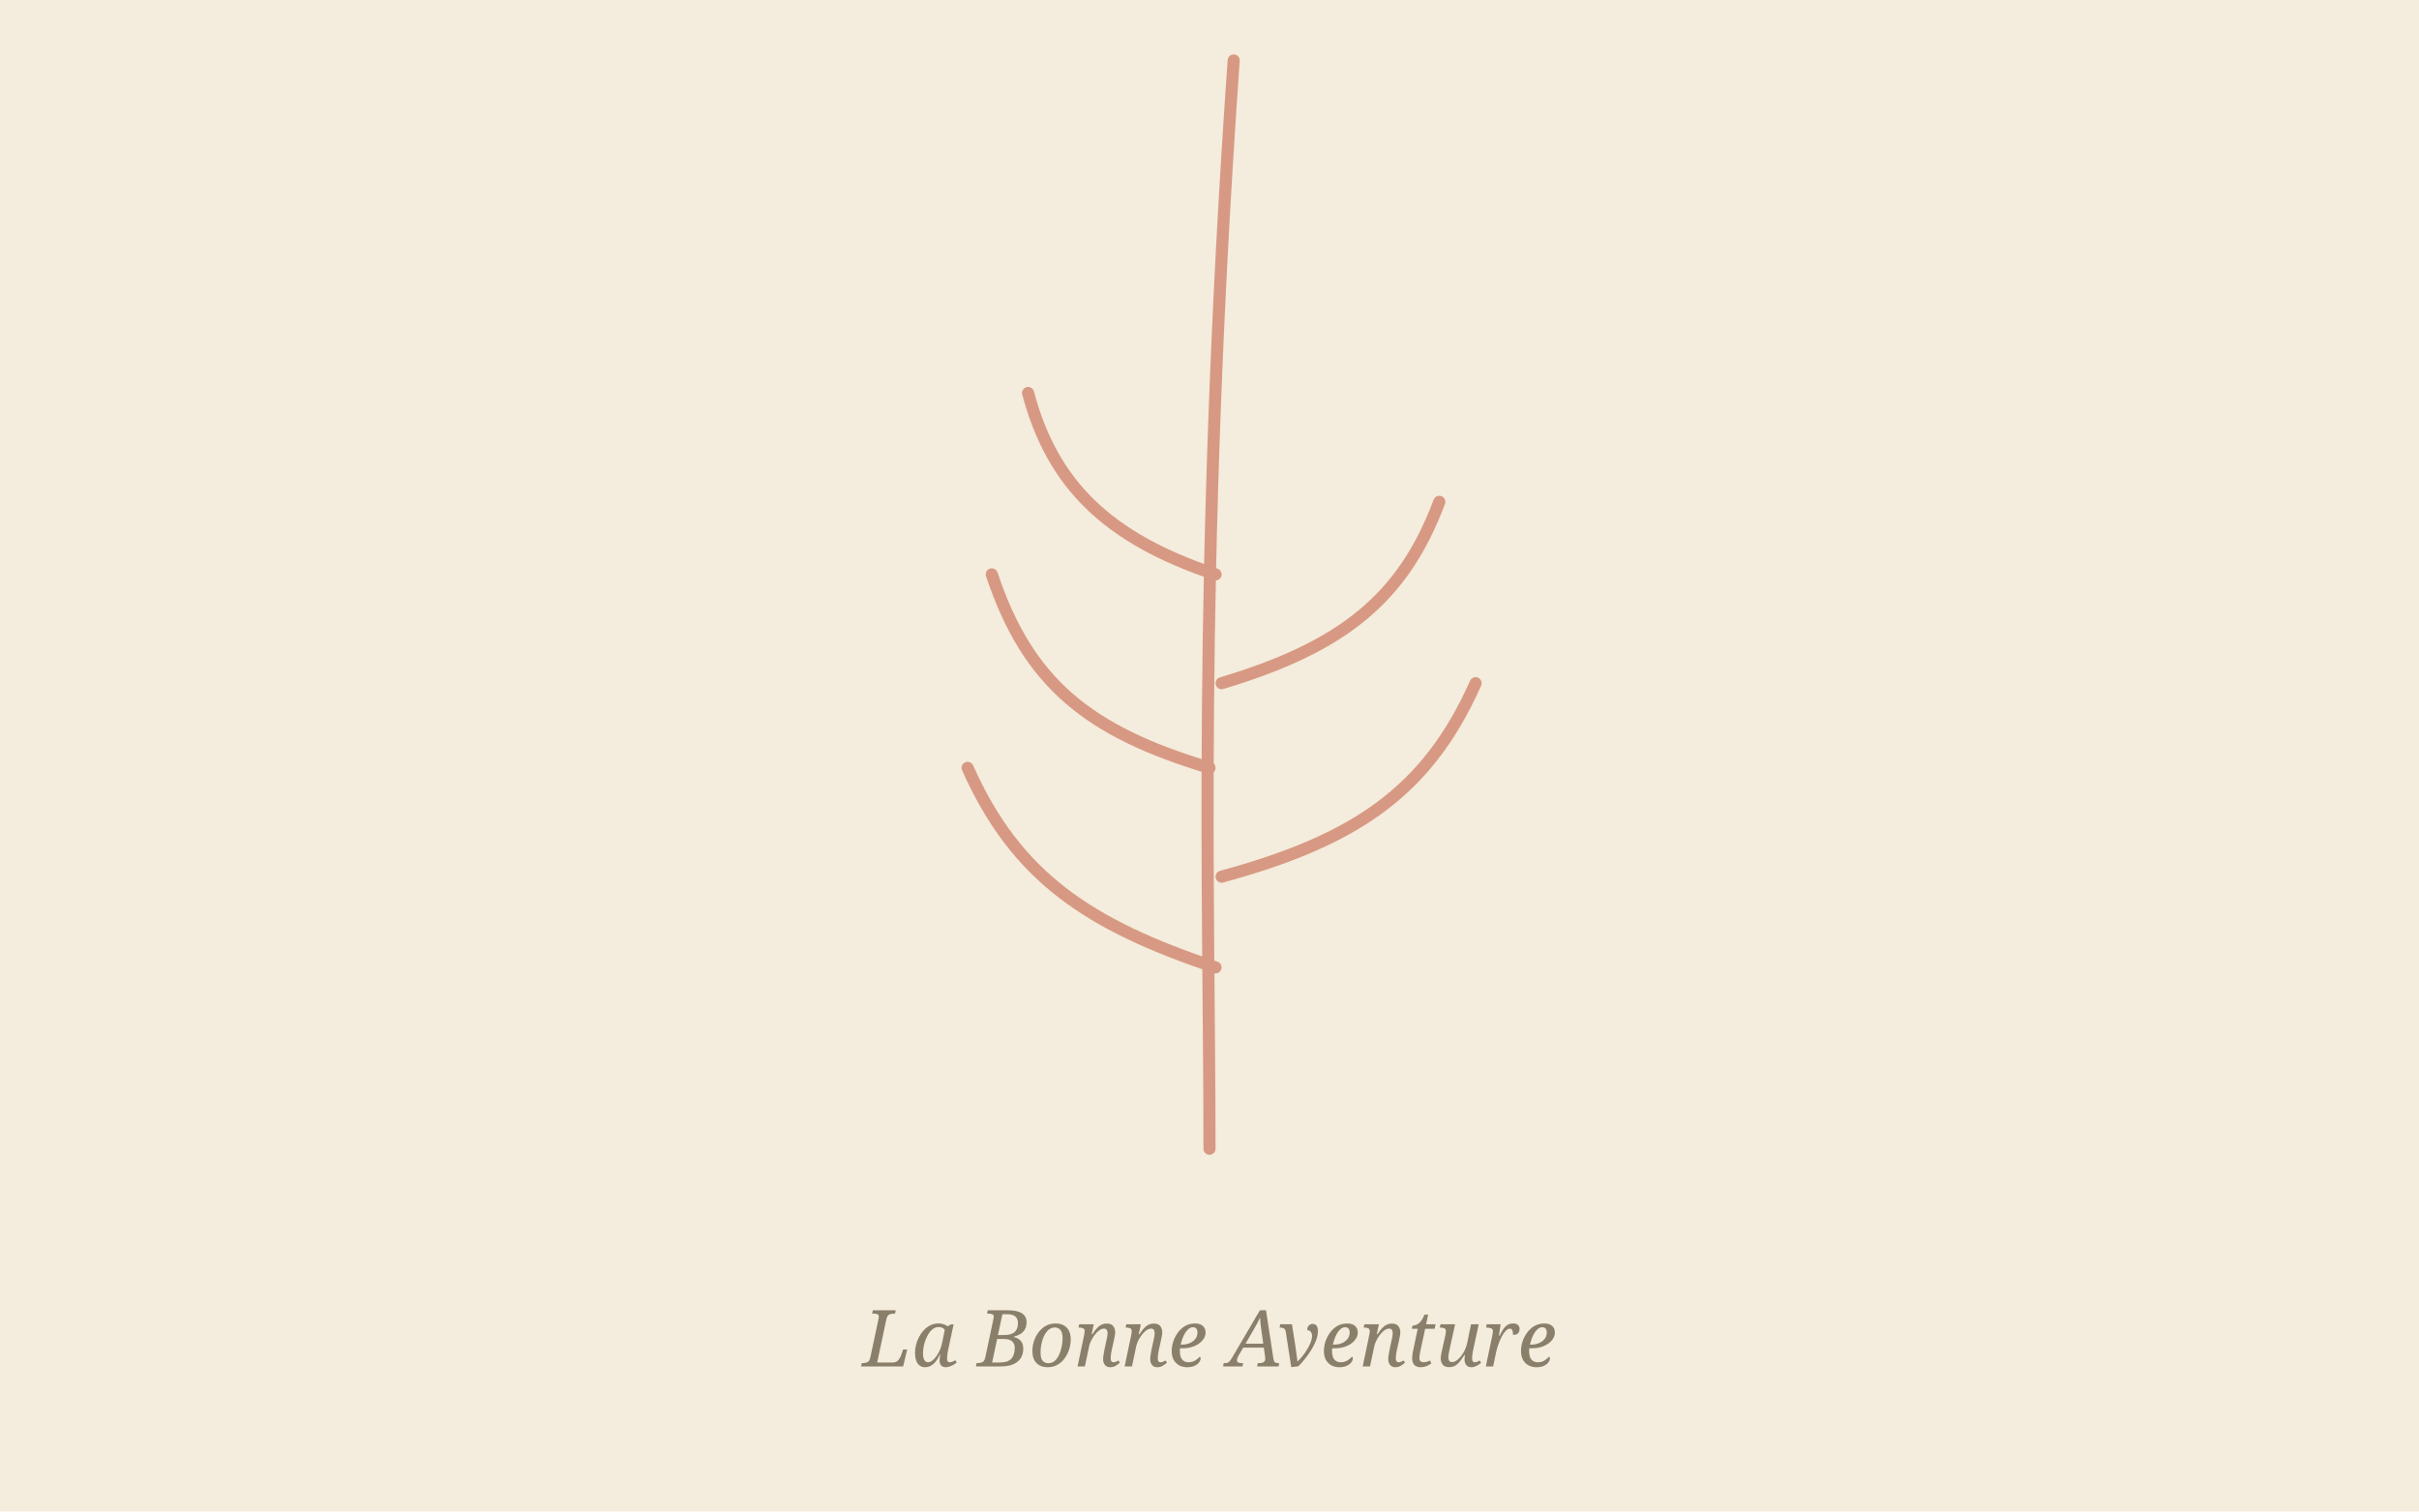
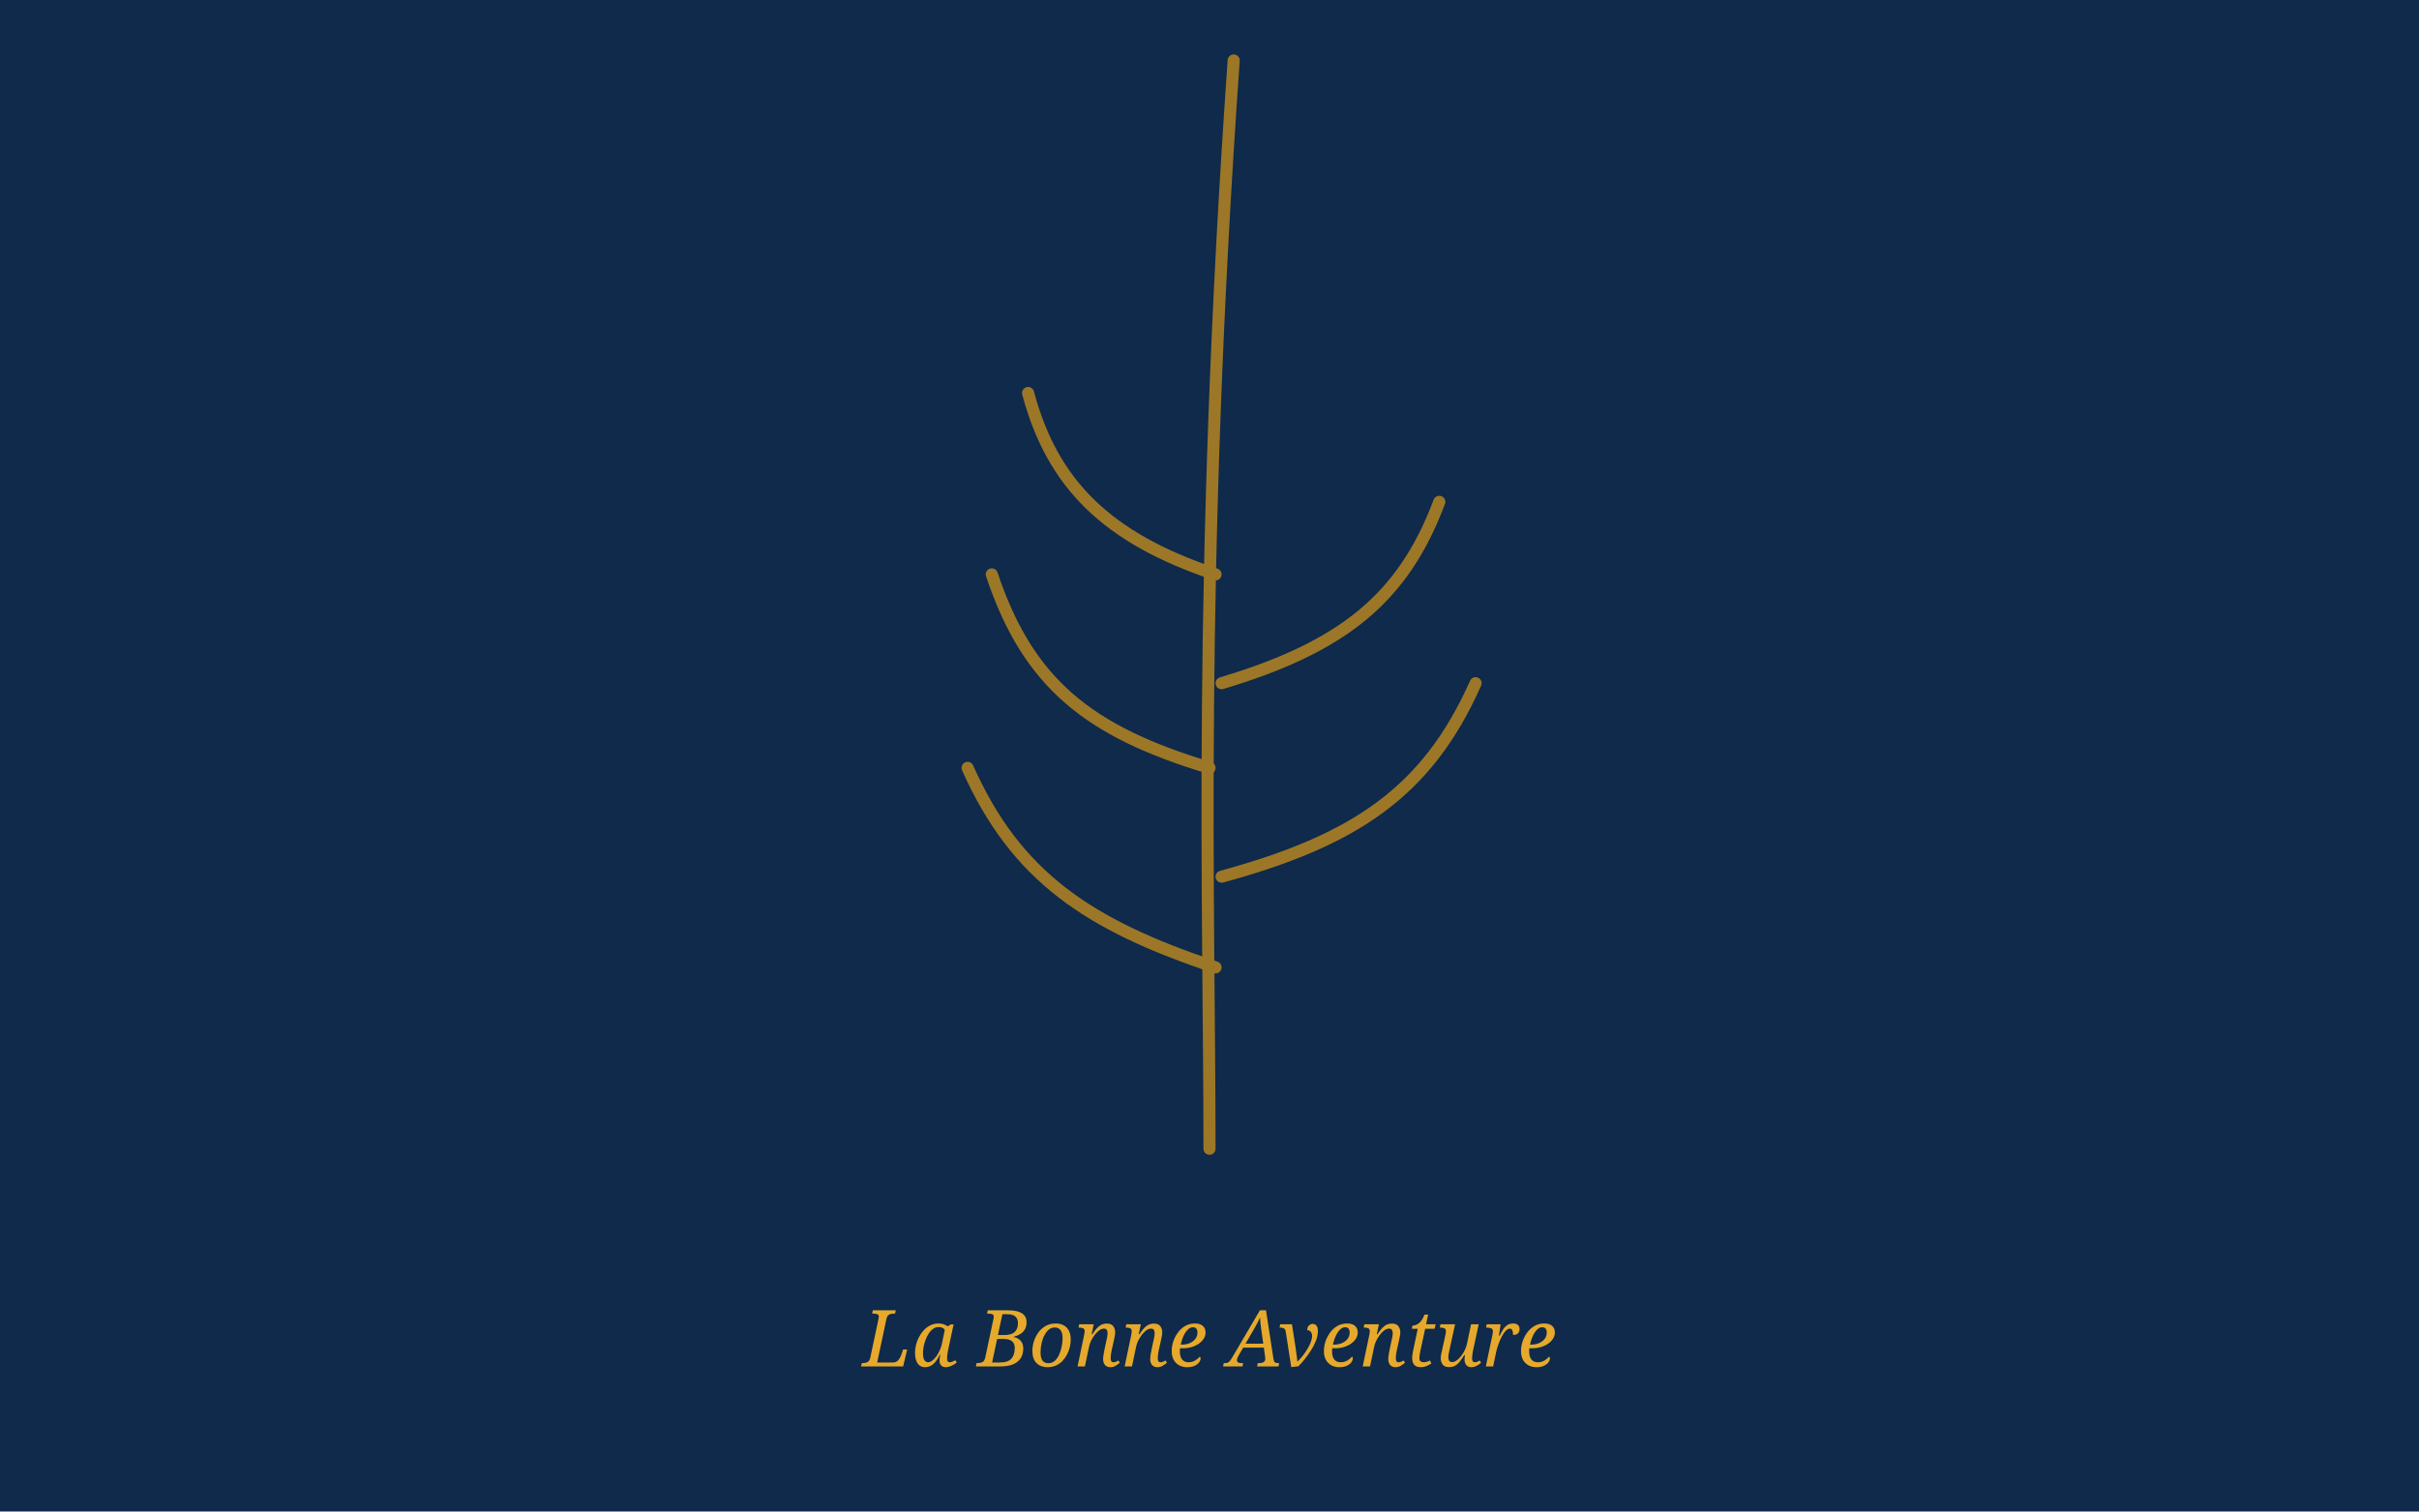
<svg xmlns="http://www.w3.org/2000/svg" viewBox="0 0 800 500" role="img" aria-label="Photo à venir">
-   <rect width="800" height="500" fill="#F4ECDC" />
-   <g fill="none" stroke="#C0563B" stroke-width="4" stroke-linecap="round" opacity="0.55">
+   <rect width="800" height="500" fill="#0f2a4a" />
+   <g fill="none" stroke="#d9971a" stroke-width="4" stroke-linecap="round" opacity="0.7">
    <path d="M400 380 C400 300 396 190 408 20" />
    <path d="M402 320 C360 306 336 290 320 254" />
    <path d="M404 290 C448 278 472 262 488 226" />
    <path d="M400 254 C360 242 340 226 328 190" />
    <path d="M404 226 C444 214 464 198 476 166" />
    <path d="M402 190 C366 178 348 160 340 130" />
  </g>
-   <text x="400" y="452" text-anchor="middle" font-family="'Fraunces', Georgia, serif" font-style="italic" font-size="26" fill="#8A7F6A">La Bonne Aventure</text>
+   <text x="400" y="452" text-anchor="middle" font-family="'Fraunces', Georgia, serif" font-style="italic" font-size="26" fill="#e6a92c">La Bonne Aventure</text>
</svg>
